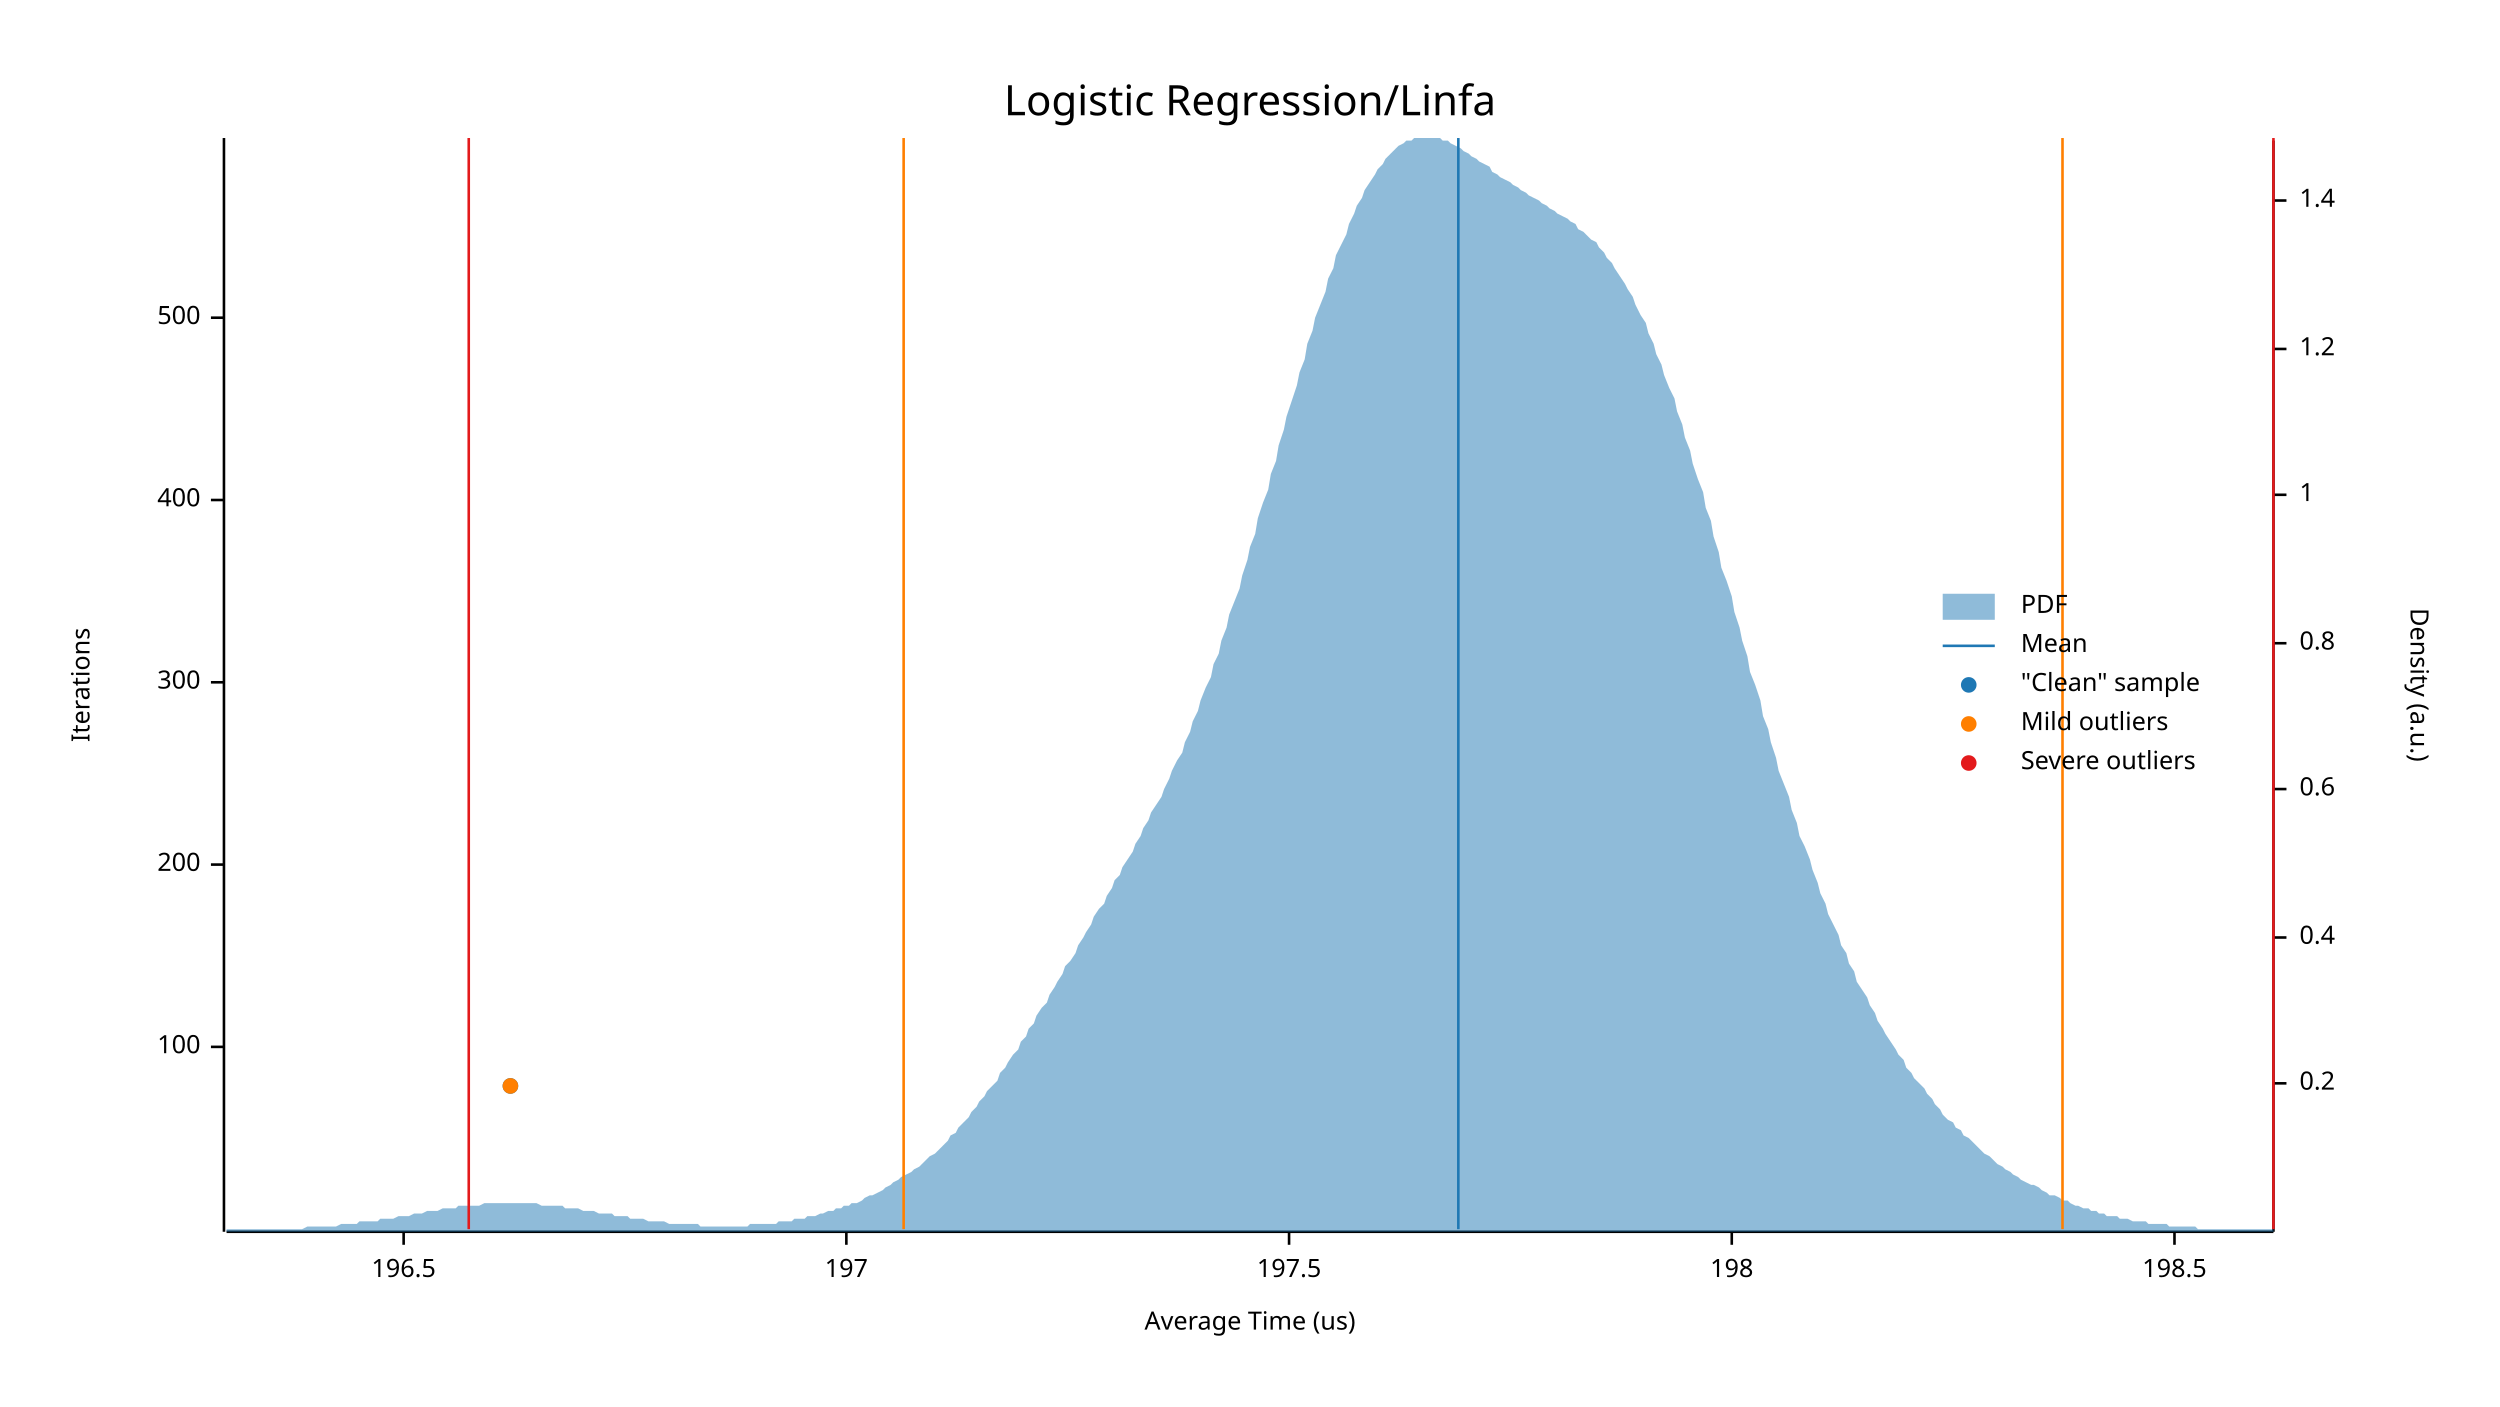
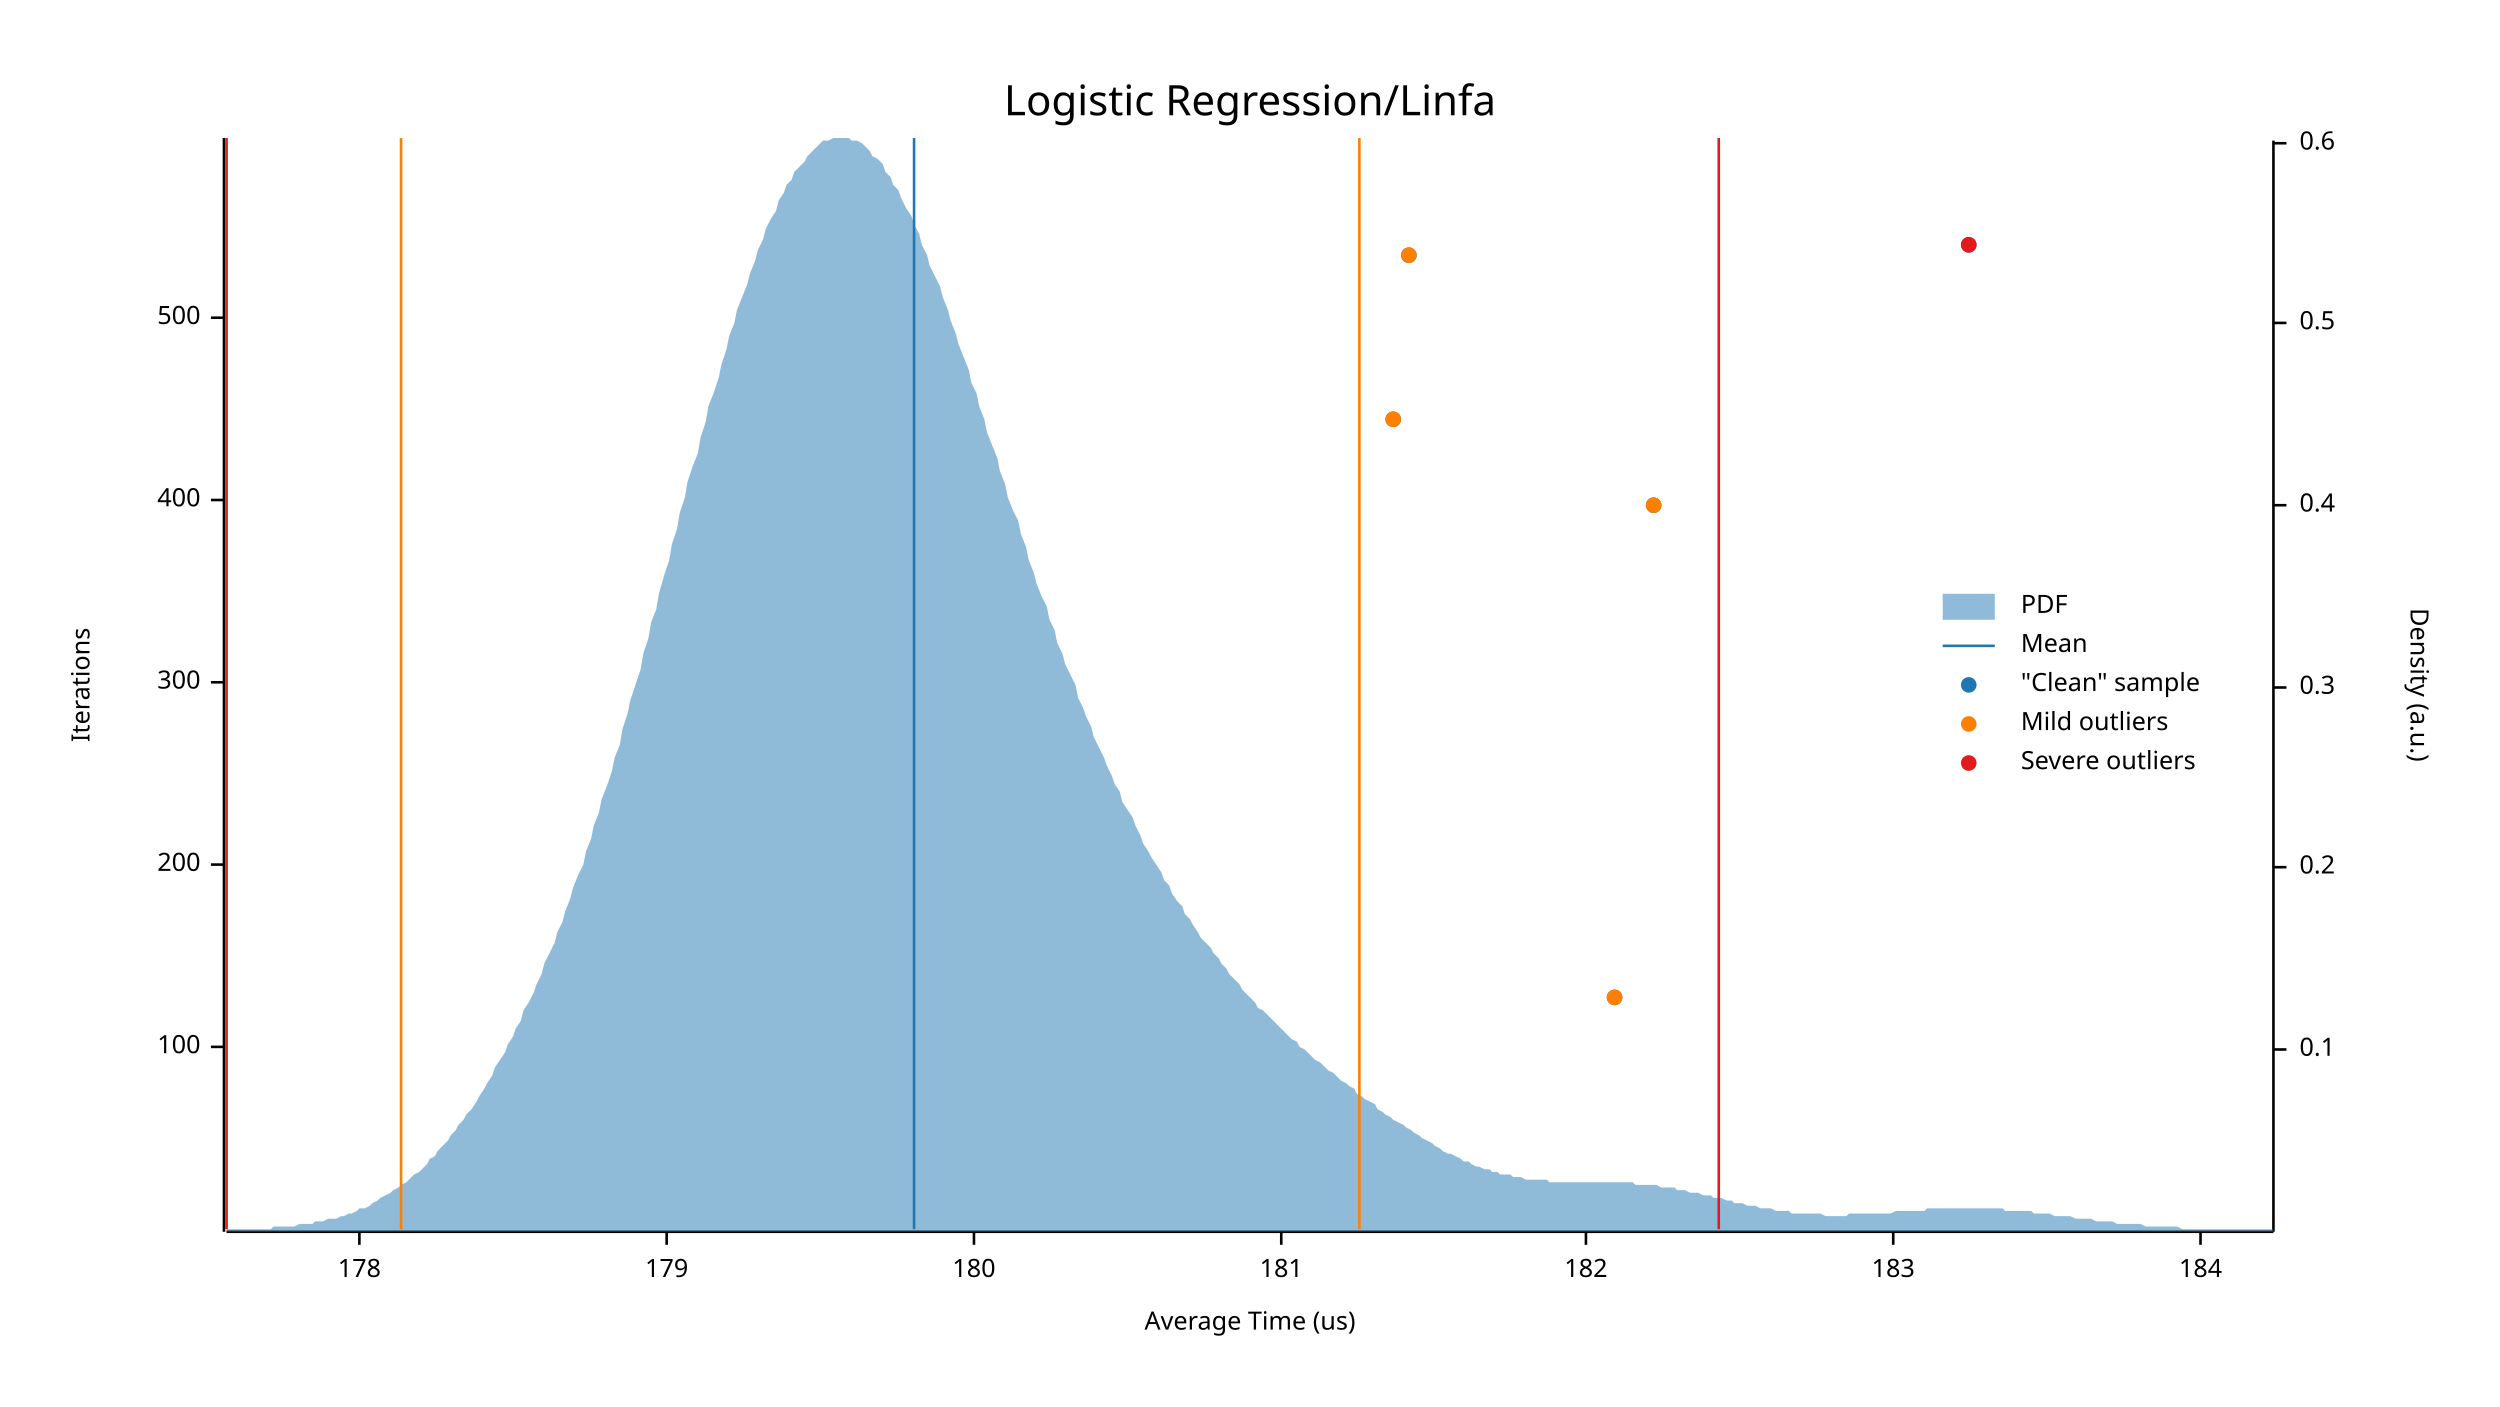
<svg xmlns="http://www.w3.org/2000/svg" width="960" height="540" viewBox="0 0 960 540">
  <text x="480" y="32" dy="0.76em" text-anchor="middle" font-family="sans-serif" font-size="16.129" opacity="1" fill="#000000">
Logistic Regression/Linfa
</text>
  <text x="27" y="263" dy="0.76em" text-anchor="middle" font-family="sans-serif" font-size="9.677" opacity="1" fill="#000000" transform="rotate(270, 27, 263)">
Iterations
</text>
  <text x="480" y="513" dy="-0.5ex" text-anchor="middle" font-family="sans-serif" font-size="9.677" opacity="1" fill="#000000">
Average Time (us)
</text>
  <polyline fill="none" opacity="1" stroke="#000000" stroke-width="1" points="86,53 86,473 " />
  <text x="77" y="402" dy="0.5ex" text-anchor="end" font-family="sans-serif" font-size="9.677" opacity="1" fill="#000000">
100
</text>
  <polyline fill="none" opacity="1" stroke="#000000" stroke-width="1" points="81,402 86,402 " />
  <text x="77" y="332" dy="0.5ex" text-anchor="end" font-family="sans-serif" font-size="9.677" opacity="1" fill="#000000">
200
</text>
  <polyline fill="none" opacity="1" stroke="#000000" stroke-width="1" points="81,332 86,332 " />
  <text x="77" y="262" dy="0.5ex" text-anchor="end" font-family="sans-serif" font-size="9.677" opacity="1" fill="#000000">
300
</text>
  <polyline fill="none" opacity="1" stroke="#000000" stroke-width="1" points="81,262 86,262 " />
  <text x="77" y="192" dy="0.5ex" text-anchor="end" font-family="sans-serif" font-size="9.677" opacity="1" fill="#000000">
400
</text>
  <polyline fill="none" opacity="1" stroke="#000000" stroke-width="1" points="81,192 86,192 " />
  <text x="77" y="122" dy="0.5ex" text-anchor="end" font-family="sans-serif" font-size="9.677" opacity="1" fill="#000000">
500
</text>
  <polyline fill="none" opacity="1" stroke="#000000" stroke-width="1" points="81,122 86,122 " />
  <polyline fill="none" opacity="1" stroke="#000000" stroke-width="1" points="87,473 873,473 " />
-   <text x="155" y="483" dy="0.76em" text-anchor="middle" font-family="sans-serif" font-size="9.677" opacity="1" fill="#000000">
- 196.5
+   <text x="138" y="483" dy="0.76em" text-anchor="middle" font-family="sans-serif" font-size="9.677" opacity="1" fill="#000000">
+ 178
</text>
-   <polyline fill="none" opacity="1" stroke="#000000" stroke-width="1" points="155,473 155,478 " />
-   <text x="325" y="483" dy="0.76em" text-anchor="middle" font-family="sans-serif" font-size="9.677" opacity="1" fill="#000000">
- 197
+   <polyline fill="none" opacity="1" stroke="#000000" stroke-width="1" points="138,473 138,478 " />
+   <text x="256" y="483" dy="0.76em" text-anchor="middle" font-family="sans-serif" font-size="9.677" opacity="1" fill="#000000">
+ 179
</text>
-   <polyline fill="none" opacity="1" stroke="#000000" stroke-width="1" points="325,473 325,478 " />
-   <text x="495" y="483" dy="0.76em" text-anchor="middle" font-family="sans-serif" font-size="9.677" opacity="1" fill="#000000">
- 197.5
+   <polyline fill="none" opacity="1" stroke="#000000" stroke-width="1" points="256,473 256,478 " />
+   <text x="374" y="483" dy="0.76em" text-anchor="middle" font-family="sans-serif" font-size="9.677" opacity="1" fill="#000000">
+ 180
</text>
-   <polyline fill="none" opacity="1" stroke="#000000" stroke-width="1" points="495,473 495,478 " />
-   <text x="665" y="483" dy="0.76em" text-anchor="middle" font-family="sans-serif" font-size="9.677" opacity="1" fill="#000000">
- 198
+   <polyline fill="none" opacity="1" stroke="#000000" stroke-width="1" points="374,473 374,478 " />
+   <text x="492" y="483" dy="0.76em" text-anchor="middle" font-family="sans-serif" font-size="9.677" opacity="1" fill="#000000">
+ 181
</text>
-   <polyline fill="none" opacity="1" stroke="#000000" stroke-width="1" points="665,473 665,478 " />
-   <text x="835" y="483" dy="0.76em" text-anchor="middle" font-family="sans-serif" font-size="9.677" opacity="1" fill="#000000">
- 198.5
+   <polyline fill="none" opacity="1" stroke="#000000" stroke-width="1" points="492,473 492,478 " />
+   <text x="609" y="483" dy="0.76em" text-anchor="middle" font-family="sans-serif" font-size="9.677" opacity="1" fill="#000000">
+ 182
</text>
-   <polyline fill="none" opacity="1" stroke="#000000" stroke-width="1" points="835,473 835,478 " />
+   <polyline fill="none" opacity="1" stroke="#000000" stroke-width="1" points="609,473 609,478 " />
+   <text x="727" y="483" dy="0.76em" text-anchor="middle" font-family="sans-serif" font-size="9.677" opacity="1" fill="#000000">
+ 183
+ </text>
+   <polyline fill="none" opacity="1" stroke="#000000" stroke-width="1" points="727,473 727,478 " />
+   <text x="845" y="483" dy="0.76em" text-anchor="middle" font-family="sans-serif" font-size="9.677" opacity="1" fill="#000000">
+ 184
+ </text>
+   <polyline fill="none" opacity="1" stroke="#000000" stroke-width="1" points="845,473 845,478 " />
  <text x="933" y="263" dy="0.76em" text-anchor="middle" font-family="sans-serif" font-size="9.677" opacity="1" fill="#000000" transform="rotate(90, 933, 263)">
Density (a.u.)
</text>
  <polyline fill="none" opacity="1" stroke="#000000" stroke-width="1" points="873,54 873,473 " />
-   <text x="883" y="416" dy="0.5ex" text-anchor="start" font-family="sans-serif" font-size="9.677" opacity="1" fill="#000000">
+   <text x="883" y="403" dy="0.5ex" text-anchor="start" font-family="sans-serif" font-size="9.677" opacity="1" fill="#000000">
+ 0.1
+ </text>
+   <polyline fill="none" opacity="1" stroke="#000000" stroke-width="1" points="873,403 878,403 " />
+   <text x="883" y="333" dy="0.5ex" text-anchor="start" font-family="sans-serif" font-size="9.677" opacity="1" fill="#000000">
0.2
</text>
-   <polyline fill="none" opacity="1" stroke="#000000" stroke-width="1" points="873,416 878,416 " />
-   <text x="883" y="360" dy="0.5ex" text-anchor="start" font-family="sans-serif" font-size="9.677" opacity="1" fill="#000000">
+   <polyline fill="none" opacity="1" stroke="#000000" stroke-width="1" points="873,333 878,333 " />
+   <text x="883" y="264" dy="0.5ex" text-anchor="start" font-family="sans-serif" font-size="9.677" opacity="1" fill="#000000">
+ 0.3
+ </text>
+   <polyline fill="none" opacity="1" stroke="#000000" stroke-width="1" points="873,264 878,264 " />
+   <text x="883" y="194" dy="0.5ex" text-anchor="start" font-family="sans-serif" font-size="9.677" opacity="1" fill="#000000">
0.4
</text>
-   <polyline fill="none" opacity="1" stroke="#000000" stroke-width="1" points="873,360 878,360 " />
-   <text x="883" y="303" dy="0.5ex" text-anchor="start" font-family="sans-serif" font-size="9.677" opacity="1" fill="#000000">
+   <polyline fill="none" opacity="1" stroke="#000000" stroke-width="1" points="873,194 878,194 " />
+   <text x="883" y="124" dy="0.5ex" text-anchor="start" font-family="sans-serif" font-size="9.677" opacity="1" fill="#000000">
+ 0.5
+ </text>
+   <polyline fill="none" opacity="1" stroke="#000000" stroke-width="1" points="873,124 878,124 " />
+   <text x="883" y="55" dy="0.5ex" text-anchor="start" font-family="sans-serif" font-size="9.677" opacity="1" fill="#000000">
0.6
</text>
-   <polyline fill="none" opacity="1" stroke="#000000" stroke-width="1" points="873,303 878,303 " />
-   <text x="883" y="247" dy="0.5ex" text-anchor="start" font-family="sans-serif" font-size="9.677" opacity="1" fill="#000000">
- 0.8
- </text>
-   <polyline fill="none" opacity="1" stroke="#000000" stroke-width="1" points="873,247 878,247 " />
-   <text x="883" y="190" dy="0.5ex" text-anchor="start" font-family="sans-serif" font-size="9.677" opacity="1" fill="#000000">
- 1
- </text>
-   <polyline fill="none" opacity="1" stroke="#000000" stroke-width="1" points="873,190 878,190 " />
-   <text x="883" y="134" dy="0.5ex" text-anchor="start" font-family="sans-serif" font-size="9.677" opacity="1" fill="#000000">
- 1.2
- </text>
-   <polyline fill="none" opacity="1" stroke="#000000" stroke-width="1" points="873,134 878,134 " />
-   <text x="883" y="77" dy="0.5ex" text-anchor="start" font-family="sans-serif" font-size="9.677" opacity="1" fill="#000000">
- 1.4
- </text>
-   <polyline fill="none" opacity="1" stroke="#000000" stroke-width="1" points="873,77 878,77 " />
-   <polygon opacity="0.5" fill="#1F78B4" points="87,472 88,472 90,472 91,472 93,472 94,472 96,472 98,472 99,472 101,472 102,472 104,472 105,472 107,472 109,472 110,472 112,472 113,472 115,472 116,472 118,471 120,471 121,471 123,471 124,471 126,471 127,471 129,471 131,470 132,470 134,470 135,470 137,470 138,469 140,469 142,469 143,469 145,469 146,468 148,468 150,468 151,468 153,467 154,467 156,467 157,467 159,466 161,466 162,466 164,465 165,465 167,465 168,465 170,464 172,464 173,464 175,464 176,463 178,463 179,463 181,463 183,463 184,463 186,462 187,462 189,462 190,462 192,462 194,462 195,462 197,462 198,462 200,462 201,462 203,462 205,462 206,462 208,463 209,463 211,463 213,463 214,463 216,463 217,464 219,464 220,464 222,464 224,465 225,465 227,465 228,465 230,466 231,466 233,466 235,466 236,467 238,467 239,467 241,467 242,468 244,468 246,468 247,468 249,469 250,469 252,469 253,469 255,469 257,470 258,470 260,470 261,470 263,470 264,470 266,470 268,470 269,471 271,471 272,471 274,471 276,471 277,471 279,471 280,471 282,471 283,471 285,471 287,471 288,470 290,470 291,470 293,470 294,470 296,470 298,470 299,469 301,469 302,469 304,469 305,468 307,468 309,468 310,467 312,467 313,467 315,466 316,466 318,465 320,465 321,464 323,464 324,463 326,463 327,462 329,462 331,461 332,460 334,459 335,459 337,458 339,457 340,456 342,455 343,454 345,453 346,452 348,451 350,450 351,449 353,448 354,447 356,445 357,444 359,443 361,441 362,440 364,438 365,436 367,435 368,433 370,431 372,429 373,427 375,425 376,423 378,421 379,419 381,417 383,415 384,412 386,410 387,408 389,405 391,403 392,400 394,398 395,395 397,393 398,390 400,387 402,385 403,382 405,379 406,377 408,374 409,371 411,369 413,366 414,363 416,360 417,358 419,355 420,352 422,349 424,347 425,344 427,341 428,338 430,336 431,333 433,330 435,327 436,324 438,321 439,318 441,315 442,312 444,309 446,306 447,303 449,299 450,296 452,292 454,289 455,285 457,281 458,277 460,273 461,269 463,264 465,260 466,255 468,251 469,246 471,241 472,236 474,231 476,226 477,221 479,215 480,210 482,205 483,199 485,193 487,188 488,182 490,177 491,171 493,165 494,160 496,154 498,148 499,143 501,138 502,132 504,127 505,122 507,117 509,112 510,107 512,103 513,98 515,94 517,90 518,86 520,82 521,79 523,76 524,73 526,70 528,67 529,65 531,63 532,61 534,59 535,58 537,56 539,55 540,54 542,54 543,53 545,53 546,53 548,53 550,53 551,53 553,53 554,54 556,54 557,55 559,56 561,57 562,58 564,59 565,60 567,61 568,62 570,63 572,64 573,66 575,67 576,68 578,69 580,70 581,71 583,72 584,73 586,74 587,75 589,76 591,77 592,78 594,79 595,80 597,81 598,82 600,83 602,84 603,85 605,86 606,88 608,89 609,90 611,92 613,93 614,95 616,97 617,99 619,101 620,103 622,106 624,109 625,111 627,114 628,117 630,121 632,124 633,128 635,132 636,136 638,140 639,144 641,149 643,153 644,158 646,163 647,168 649,173 650,178 652,184 654,189 655,195 657,200 658,206 660,212 661,218 663,223 665,229 666,235 668,241 669,246 671,252 672,258 674,263 676,269 677,275 679,280 680,285 682,291 683,296 685,301 687,306 688,311 690,316 691,321 693,325 695,330 696,334 698,339 699,343 701,347 702,351 704,355 706,359 707,363 709,366 710,370 712,373 713,377 715,380 717,383 718,386 720,389 721,392 723,395 724,397 726,400 728,403 729,405 731,407 732,410 734,412 735,414 737,416 739,418 740,420 742,422 743,424 745,426 746,428 748,430 750,431 751,433 753,434 754,436 756,437 758,439 759,440 761,442 762,443 764,444 765,445 767,447 769,448 770,449 772,450 773,451 775,452 776,453 778,454 780,455 781,455 783,456 784,457 786,458 787,459 789,459 791,460 792,461 794,461 795,462 797,463 798,463 800,464 802,464 803,465 805,465 806,466 808,466 809,467 811,467 813,467 814,468 816,468 817,468 819,469 821,469 822,469 824,469 825,470 827,470 828,470 830,470 832,470 833,471 835,471 836,471 838,471 839,471 841,471 843,471 844,472 846,472 847,472 849,472 850,472 852,472 854,472 855,472 857,472 858,472 860,472 861,472 863,472 865,472 866,472 868,472 869,472 871,472 873,472 873,473 87,473 " />
-   <polyline fill="none" opacity="1" stroke="#1F78B4" stroke-width="1" points="560,472 560,53 " />
-   <polyline fill="none" opacity="1" stroke="#FF7F00" stroke-width="1" points="347,472 347,53 " />
-   <polyline fill="none" opacity="1" stroke="#FF7F00" stroke-width="1" points="792,472 792,53 " />
-   <polyline fill="none" opacity="1" stroke="#E31A1C" stroke-width="1" points="180,472 180,53 " />
-   <polyline fill="none" opacity="1" stroke="#E31A1C" stroke-width="1" points="873,472 873,53 " />
-   <circle cx="196" cy="417" r="3" opacity="1" fill="#1F78B4" stroke="none" stroke-width="1" />
-   <circle cx="196" cy="417" r="3" opacity="1" fill="#FF7F00" stroke="none" stroke-width="1" />
+   <polyline fill="none" opacity="1" stroke="#000000" stroke-width="1" points="873,55 878,55 " />
+   <polygon opacity="0.5" fill="#1F78B4" points="87,472 88,472 90,472 91,472 93,472 94,472 96,472 98,472 99,472 101,472 102,472 104,472 105,471 107,471 109,471 110,471 112,471 113,471 115,470 116,470 118,470 120,470 121,469 123,469 124,469 126,468 127,468 129,468 131,467 132,467 134,466 135,466 137,465 138,464 140,464 142,463 143,462 145,461 146,460 148,459 150,458 151,457 153,456 154,455 156,454 157,453 159,451 161,450 162,449 164,447 165,445 167,444 168,442 170,440 172,438 173,436 175,434 176,432 178,430 179,428 181,426 183,423 184,421 186,418 187,416 189,413 190,410 192,407 194,404 195,401 197,398 198,395 200,392 201,388 203,385 205,381 206,378 208,374 209,370 211,366 213,362 214,358 216,354 217,350 219,345 220,341 222,336 224,332 225,327 227,322 228,317 230,312 231,307 233,302 235,296 236,291 238,286 239,280 241,274 242,269 244,263 246,257 247,251 249,245 250,239 252,234 253,228 255,221 257,215 258,209 260,203 261,197 263,191 264,185 266,179 268,174 269,168 271,162 272,156 274,151 276,145 277,140 279,134 280,129 282,124 283,119 285,114 287,109 288,105 290,100 291,96 293,92 294,88 296,84 298,81 299,77 301,74 302,71 304,69 305,66 307,64 309,62 310,60 312,58 313,57 315,55 316,54 318,54 320,53 321,53 323,53 324,53 326,53 327,54 329,54 331,55 332,56 334,58 335,60 337,61 339,63 340,66 342,68 343,71 345,73 346,76 348,80 350,83 351,86 353,90 354,94 356,98 357,102 359,106 361,110 362,114 364,119 365,123 367,128 368,132 370,137 372,142 373,147 375,151 376,156 378,161 379,166 381,171 383,176 384,181 386,186 387,191 389,196 391,200 392,205 394,210 395,215 397,220 398,224 400,229 402,233 403,238 405,242 406,247 408,251 409,255 411,259 413,263 414,268 416,272 417,275 419,279 420,283 422,287 424,291 425,294 427,298 428,301 430,304 431,308 433,311 435,314 436,317 438,321 439,324 441,327 442,329 444,332 446,335 447,338 449,340 450,343 452,346 454,348 455,351 457,353 458,355 460,358 461,360 463,362 465,364 466,366 468,368 469,370 471,372 472,374 474,376 476,378 477,380 479,382 480,383 482,385 483,387 485,388 487,390 488,391 490,393 491,394 493,396 494,397 496,399 498,400 499,402 501,403 502,404 504,406 505,407 507,408 509,410 510,411 512,412 513,413 515,415 517,416 518,417 520,418 521,420 523,421 524,422 526,423 528,424 529,426 531,427 532,428 534,429 535,430 537,431 539,432 540,433 542,434 543,435 545,436 546,437 548,438 550,439 551,440 553,441 554,442 556,443 557,443 559,444 561,445 562,446 564,446 565,447 567,448 568,448 570,449 572,449 573,450 575,450 576,451 578,451 580,451 581,452 583,452 584,452 586,453 587,453 589,453 591,453 592,453 594,453 595,454 597,454 598,454 600,454 602,454 603,454 605,454 606,454 608,454 609,454 611,454 613,454 614,454 616,454 617,454 619,454 620,454 622,454 624,454 625,454 627,454 628,455 630,455 632,455 633,455 635,455 636,455 638,456 639,456 641,456 643,456 644,457 646,457 647,457 649,458 650,458 652,458 654,459 655,459 657,459 658,460 660,460 661,460 663,461 665,461 666,462 668,462 669,462 671,463 672,463 674,463 676,464 677,464 679,464 680,464 682,465 683,465 685,465 687,465 688,466 690,466 691,466 693,466 695,466 696,466 698,466 699,466 701,467 702,467 704,467 706,467 707,467 709,467 710,466 712,466 713,466 715,466 717,466 718,466 720,466 721,466 723,466 724,466 726,466 728,465 729,465 731,465 732,465 734,465 735,465 737,465 739,465 740,464 742,464 743,464 745,464 746,464 748,464 750,464 751,464 753,464 754,464 756,464 758,464 759,464 761,464 762,464 764,464 765,464 767,464 769,464 770,465 772,465 773,465 775,465 776,465 778,465 780,465 781,466 783,466 784,466 786,466 787,466 789,467 791,467 792,467 794,467 795,467 797,468 798,468 800,468 802,468 803,468 805,469 806,469 808,469 809,469 811,469 813,470 814,470 816,470 817,470 819,470 821,470 822,470 824,471 825,471 827,471 828,471 830,471 832,471 833,471 835,471 836,471 838,472 839,472 841,472 843,472 844,472 846,472 847,472 849,472 850,472 852,472 854,472 855,472 857,472 858,472 860,472 861,472 863,472 865,472 866,472 868,472 869,472 871,472 873,472 873,473 87,473 " />
+   <polyline fill="none" opacity="1" stroke="#1F78B4" stroke-width="1" points="351,472 351,53 " />
+   <polyline fill="none" opacity="1" stroke="#FF7F00" stroke-width="1" points="154,472 154,53 " />
+   <polyline fill="none" opacity="1" stroke="#FF7F00" stroke-width="1" points="522,472 522,53 " />
+   <polyline fill="none" opacity="1" stroke="#E31A1C" stroke-width="1" points="87,472 87,53 " />
+   <polyline fill="none" opacity="1" stroke="#E31A1C" stroke-width="1" points="660,472 660,53 " />
+   <circle cx="620" cy="383" r="3" opacity="1" fill="#1F78B4" stroke="none" stroke-width="1" />
+   <circle cx="635" cy="194" r="3" opacity="1" fill="#1F78B4" stroke="none" stroke-width="1" />
+   <circle cx="535" cy="161" r="3" opacity="1" fill="#1F78B4" stroke="none" stroke-width="1" />
+   <circle cx="541" cy="98" r="3" opacity="1" fill="#1F78B4" stroke="none" stroke-width="1" />
+   <circle cx="756" cy="94" r="3" opacity="1" fill="#1F78B4" stroke="none" stroke-width="1" />
+   <circle cx="620" cy="383" r="3" opacity="1" fill="#FF7F00" stroke="none" stroke-width="1" />
+   <circle cx="635" cy="194" r="3" opacity="1" fill="#FF7F00" stroke="none" stroke-width="1" />
+   <circle cx="535" cy="161" r="3" opacity="1" fill="#FF7F00" stroke="none" stroke-width="1" />
+   <circle cx="541" cy="98" r="3" opacity="1" fill="#FF7F00" stroke="none" stroke-width="1" />
+   <circle cx="756" cy="94" r="3" opacity="1" fill="#E31A1C" stroke="none" stroke-width="1" />
  <text x="776" y="228" dy="0.76em" text-anchor="start" font-family="sans-serif" font-size="9.677" opacity="1" fill="#000000">
PDF
</text>
  <text x="776" y="243" dy="0.76em" text-anchor="start" font-family="sans-serif" font-size="9.677" opacity="1" fill="#000000">
Mean
</text>
  <text x="776" y="258" dy="0.76em" text-anchor="start" font-family="sans-serif" font-size="9.677" opacity="1" fill="#000000">
"Clean" sample
</text>
  <text x="776" y="273" dy="0.76em" text-anchor="start" font-family="sans-serif" font-size="9.677" opacity="1" fill="#000000">
Mild outliers
</text>
  <text x="776" y="288" dy="0.76em" text-anchor="start" font-family="sans-serif" font-size="9.677" opacity="1" fill="#000000">
Severe outliers
</text>
  <rect x="746" y="228" width="20" height="10" opacity="0.5" fill="#1F78B4" stroke="none" />
  <polyline fill="none" opacity="1" stroke="#1F78B4" stroke-width="1" points="746,248 766,248 " />
  <circle cx="756" cy="263" r="3" opacity="1" fill="#1F78B4" stroke="none" stroke-width="1" />
  <circle cx="756" cy="278" r="3" opacity="1" fill="#FF7F00" stroke="none" stroke-width="1" />
  <circle cx="756" cy="293" r="3" opacity="1" fill="#E31A1C" stroke="none" stroke-width="1" />
</svg>
